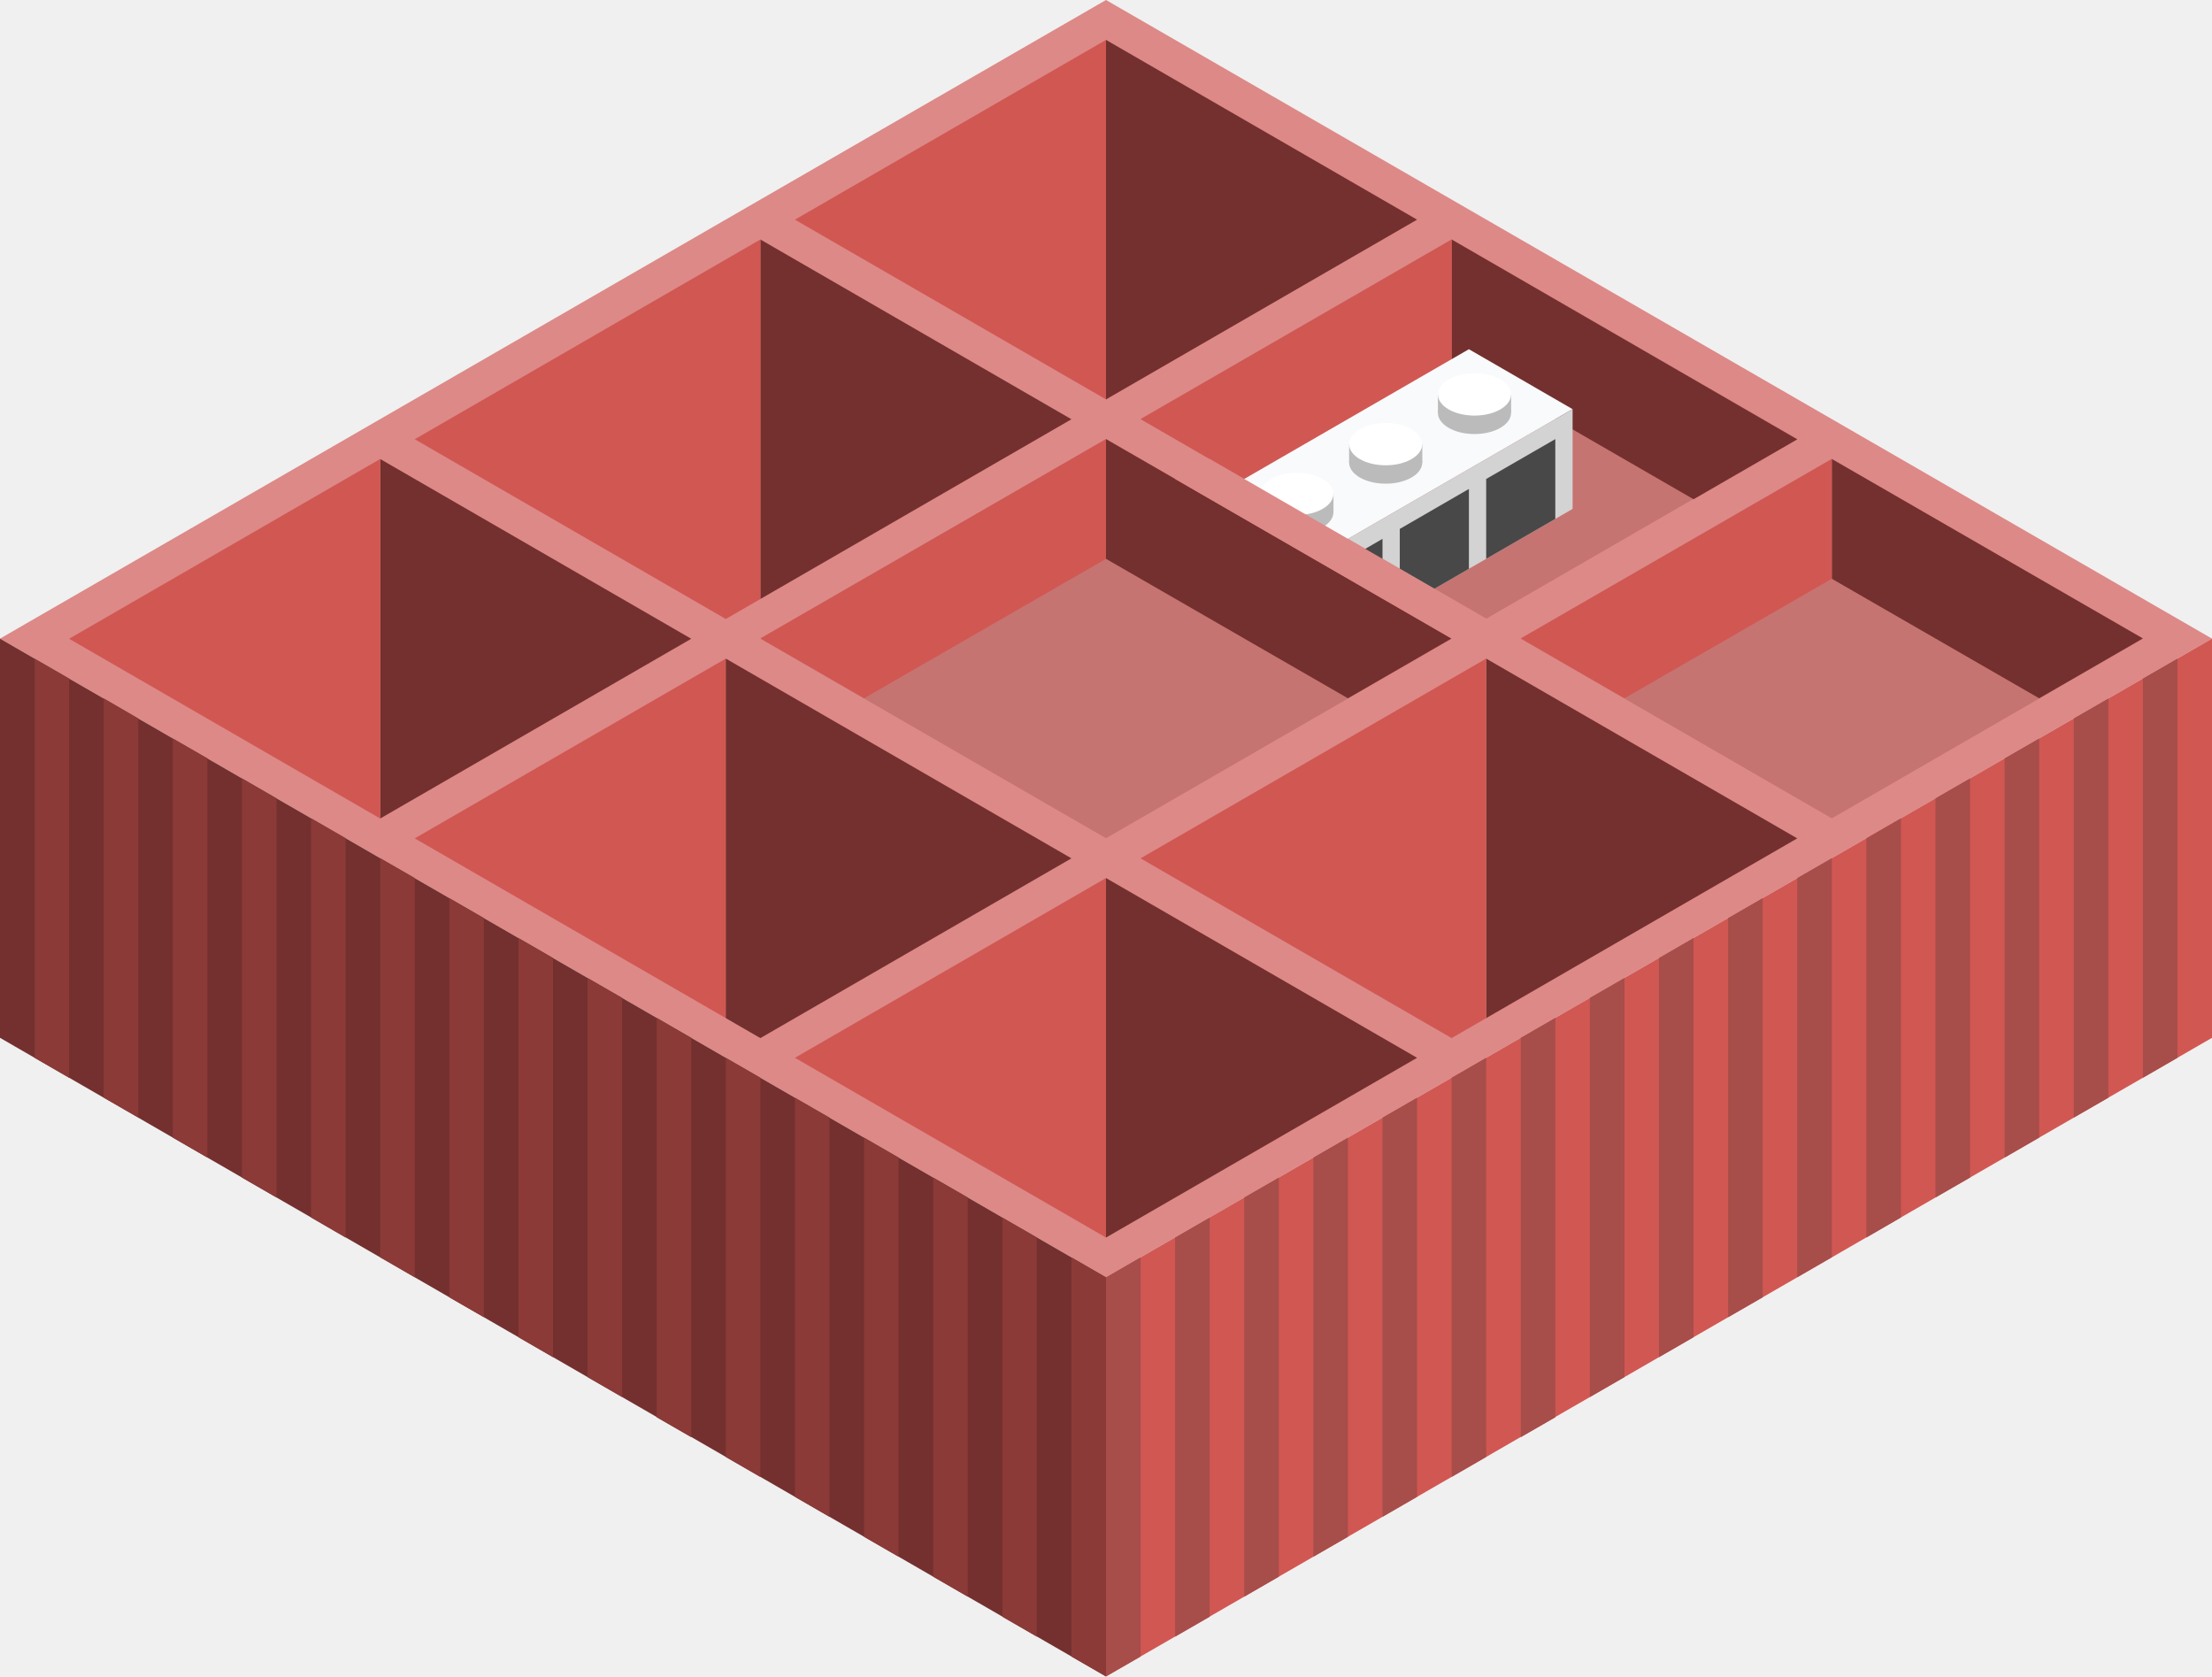
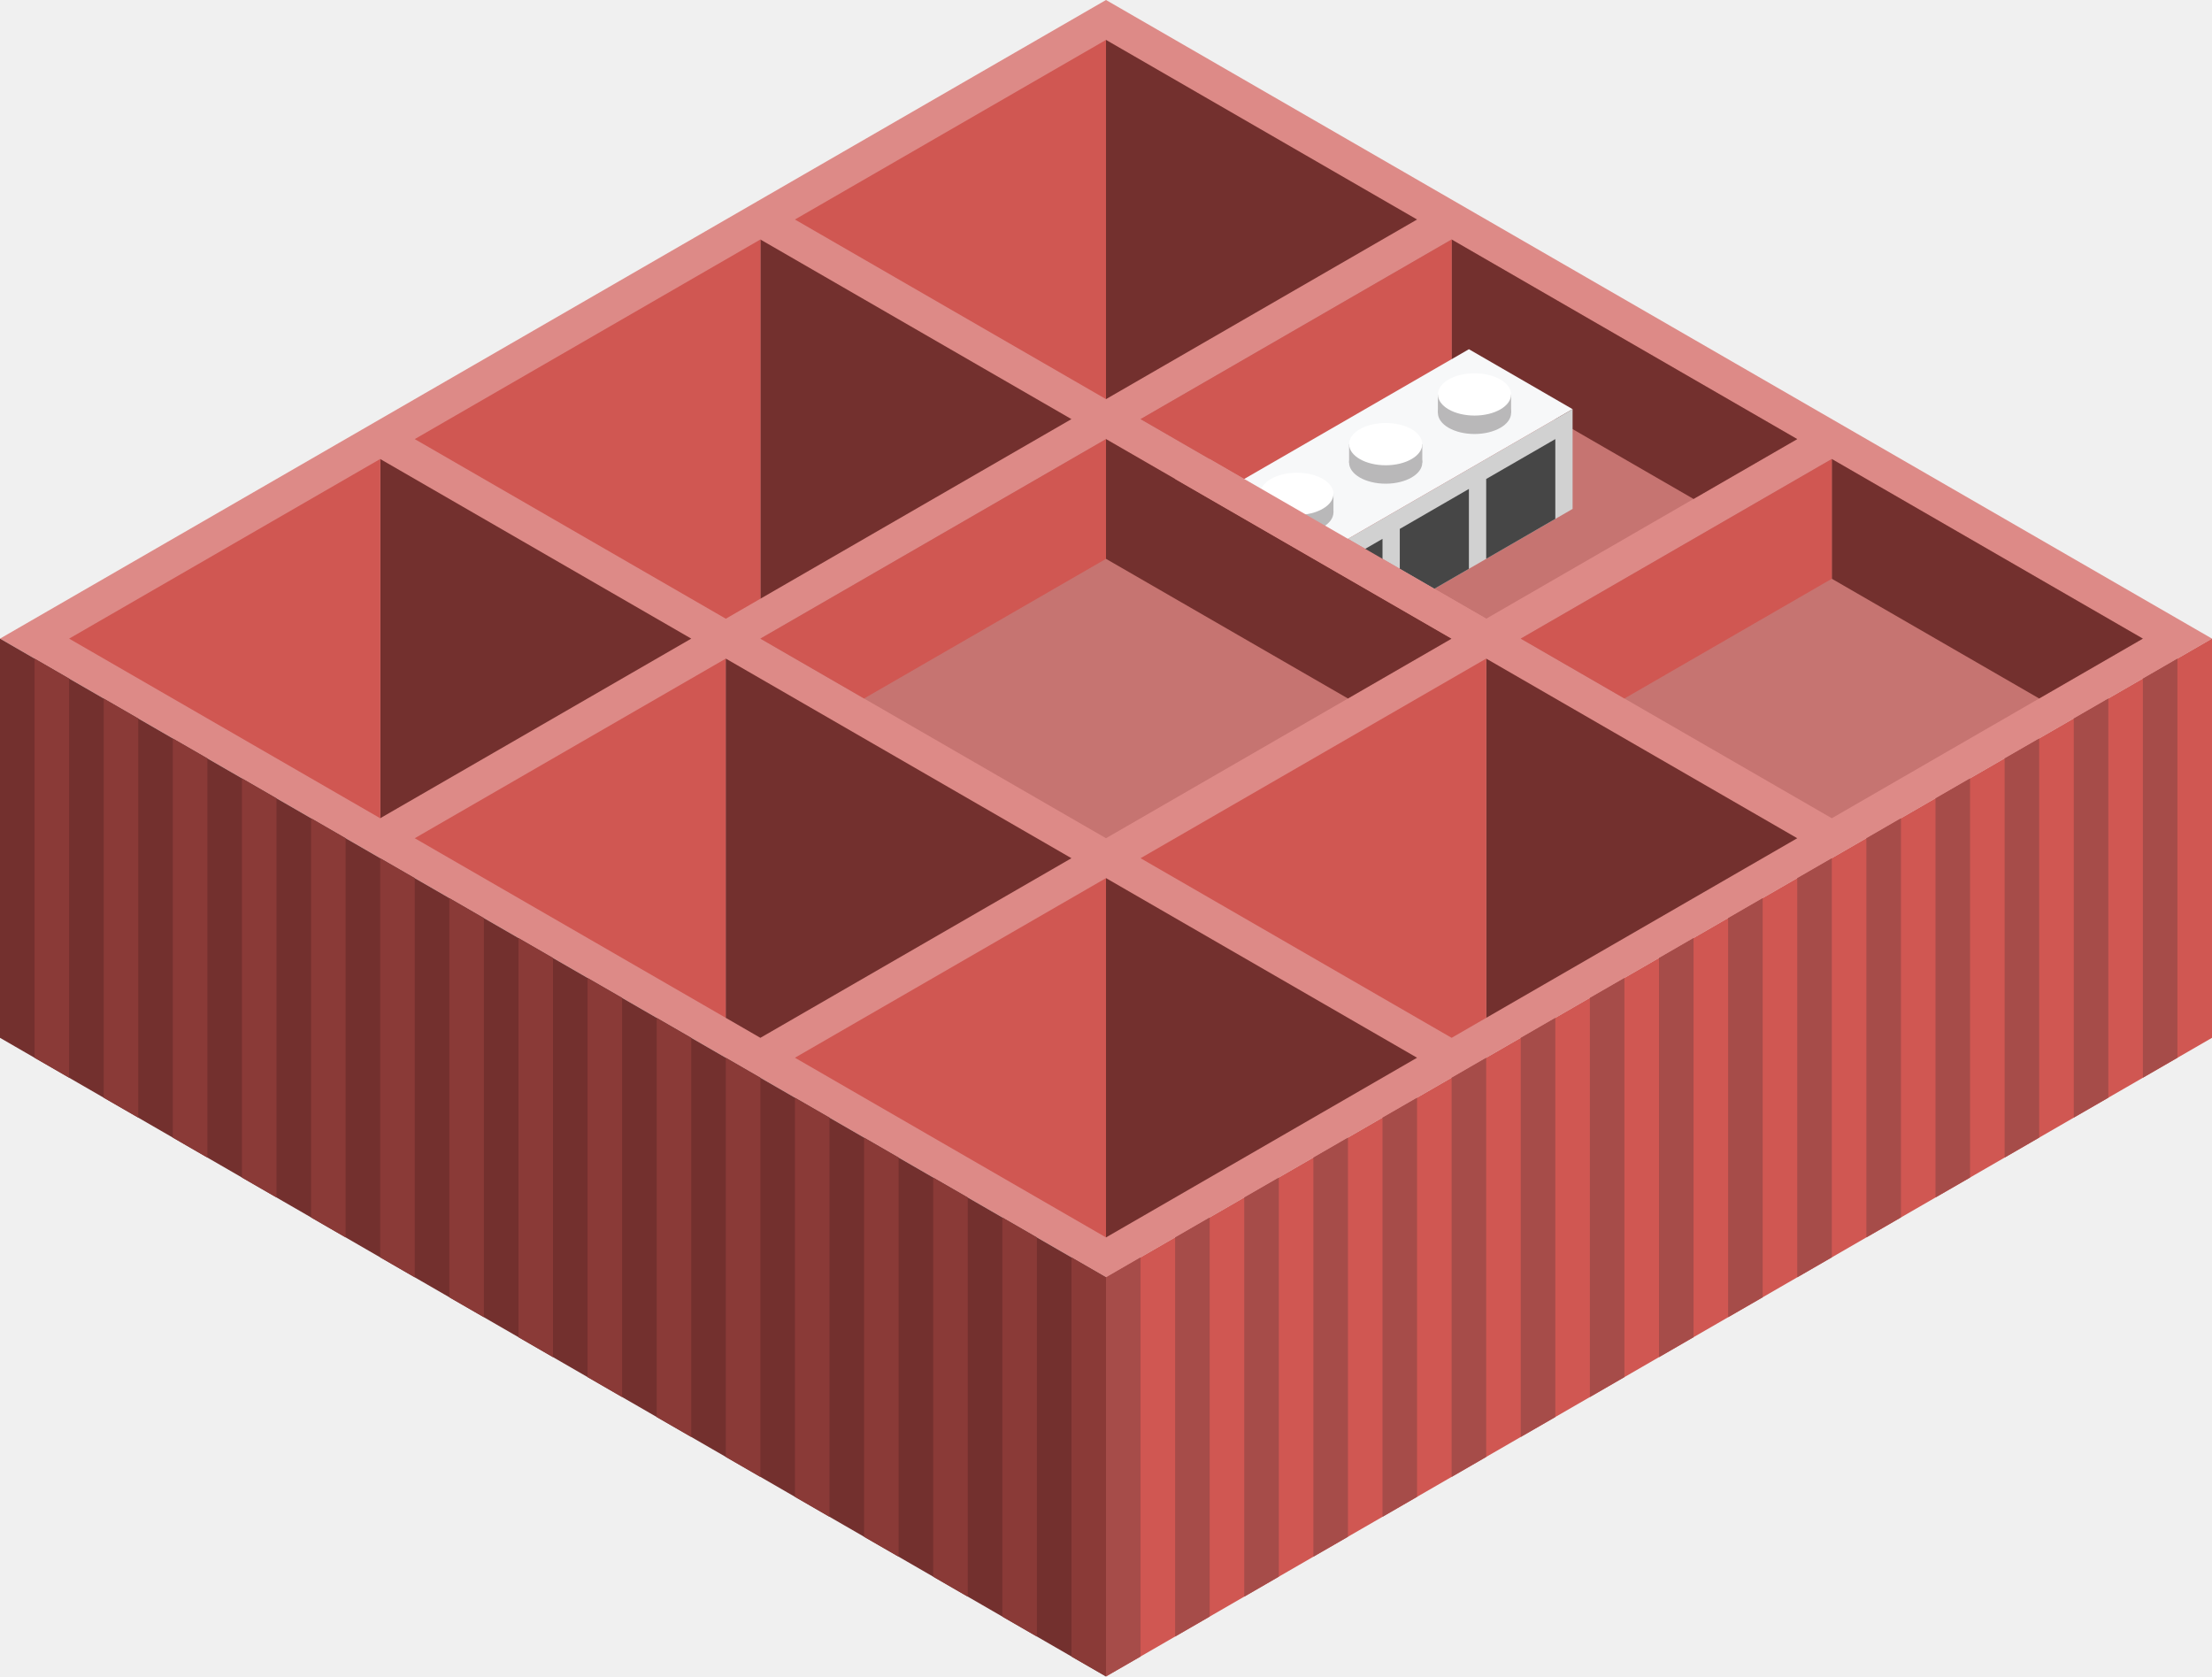
- <svg xmlns="http://www.w3.org/2000/svg" id="Layer_1" data-name="Layer 1" viewBox="0 0 170.098 128.892">
+ <svg xmlns="http://www.w3.org/2000/svg" id="Layer_1" data-name="Layer 1" viewBox="0 0 500 378.875">
  <defs>
    <style>
-       .top-prim-2 {
-         fill: #dd8987;
+       .top-prim {
+         fill: #dd8a87;
      }

      .top-dark {
        fill: #c67471;
      }

      .exterior-L-prim {
-         fill: #73302f;
+         fill: #73302e;
      }

      .exterior-R-prim {
-         fill: #d15752;
+         fill: #d05752;
+       }
+ 
+       .cls-1 {
+         fill: #f7f8f9;
      }

      .cls-2 {
-         fill: #f8fafb;
+         fill: #d1d1d1;
      }

      .cls-3 {
-         fill: #d3d3d3;
+         fill: #464646;
      }

      .cls-4 {
-         fill: #484848;
+         fill: #b9b8b9;
      }

      .cls-5 {
-         fill: #bbb;
-       }
- 
-       .cls-6 {
        fill: #fff;
      }

      .exterior-R-dark {
-         fill: #a74d4a;
+         fill: #a64c49;
      }

-       .exterior-L-light-2 {
-         fill: #8b3a37;
+       .exterior-L-light {
+         fill: #8a3a37;
      }
    </style>
  </defs>
  <g id="Group">
-     <path id="Path" class="top-prim-2" d="M0,49.1,85.049,0l85.049,49.1L85.049,98.205Z" />
-     <path id="Path-2" class="top-dark" d="M116.942,49.1l23.92,13.82,23.92-13.82-23.92-13.82Z" />
-     <path id="Path-3" class="top-dark" d="M58.471,49.1l26.578,15.346L111.627,49.1,85.049,33.759Z" />
-     <path id="Path-4" class="top-dark" d="M87.707,32.223l26.578,15.346,23.92-13.82L111.627,18.413Z" />
-     <path id="Path-5" class="exterior-L-prim" d="M140.862,35.29v9.207l15.947,9.191,7.973-4.603Z" />
-     <path id="Path-6" class="exterior-L-prim" d="M85.049,33.759v9.207l18.605,10.722,7.973-4.603Z" />
-     <path id="Path-7" class="exterior-L-prim" d="M111.627,18.413v9.228L130.231,38.384l7.973-4.603Z" />
-     <path id="Path-8" class="exterior-L-prim" d="M85.049,98.205v30.687L0,79.792V49.1Z" />
-     <path id="Path-9" class="exterior-R-prim" d="M170.098,49.1v30.692l-85.049,49.1V98.205Z" />
-     <path id="Path-10" class="exterior-R-prim" d="M140.862,35.29v9.207l-15.947,9.191-7.973-4.603Z" />
-     <path id="Path-11" class="exterior-R-prim" d="M85.049,33.759v9.207L66.444,53.687l-7.973-4.603Z" />
-     <path id="Path-12" class="exterior-R-prim" d="M111.627,18.413v9.228L95.68,36.826l-7.973-4.603Z" />
-     <path id="Path-13" class="exterior-L-prim" d="M85.049,67.507V95.148l23.92-13.82Z" />
-     <path id="Path-14" class="exterior-L-prim" d="M29.235,35.29V62.931l23.92-13.82Z" />
-     <path id="Path-15" class="exterior-L-prim" d="M85.049,3.067V30.708l23.92-13.82Z" />
-     <path id="Path-16" class="exterior-L-prim" d="M114.284,50.636V78.277l23.92-13.82Z" />
-     <path id="Path-17" class="exterior-L-prim" d="M58.471,18.413V46.054l23.92-13.82Z" />
-     <path id="Path-18" class="exterior-R-prim" d="M55.813,50.636V78.277l-23.92-13.82Z" />
-     <path id="Path-19" class="exterior-R-prim" d="M85.049,67.507V95.148l-23.92-13.82Z" />
-     <path id="Path-20" class="exterior-R-prim" d="M29.235,35.29V62.931L5.316,49.11Z" />
-     <path id="Path-21" class="exterior-R-prim" d="M85.049,3.067V30.708l-23.92-13.82Z" />
-     <path id="Path-22" class="exterior-R-prim" d="M114.284,50.636V78.277l-2.658,1.536-23.92-13.82Z" />
-     <path id="Path-23" class="exterior-R-prim" d="M58.471,18.413V46.054L55.813,47.59l-23.92-13.82Z" />
-     <path id="Path-24" class="exterior-L-prim" d="M55.813,50.636V78.277l2.658,1.536,23.92-13.82Z" />
-     <g id="Group-2">
-       <path id="Path-25" class="cls-2" d="M94.351,37.592l7.973,4.603,18.604-10.738-7.973-4.609Z" />
-       <path id="Path-26" class="cls-3" d="M120.929,31.457v7.67l-10.631,6.139-6.644-3.838Z" />
-       <path id="Path-27" class="cls-4" d="M103.653,42.966l2.658-1.536v3.067Z" />
-       <path id="Path-28" class="cls-4" d="M107.64,43.731V40.664l5.316-3.072V43.731l-2.658,1.536Z" />
-       <path id="Path-29" class="cls-4" d="M114.284,36.826l5.316-3.067v6.134l-5.316,3.072Z" />
-       <g id="Group-3">
-         <ellipse id="Ellipse" class="cls-5" cx="99.725" cy="39.383" rx="2.812" ry="1.627" />
-         <rect id="Rectangle" class="cls-5" x="96.913" y="37.969" width="5.629" height="1.414" />
-         <ellipse id="Ellipse-2" class="cls-6" cx="99.725" cy="37.969" rx="2.812" ry="1.627" />
+     <path id="Path" class="top-prim" d="M0,144.328,250,0,500,144.328,250,288.672Z" />
+     <path id="Path-2" data-name="Path" class="top-dark" d="M343.75,144.328l70.312,40.594,70.312-40.594-70.312-40.594Z" />
+     <path id="Path-3" data-name="Path" class="top-dark" d="M171.875,144.328,250,189.438l78.125-45.109L250,99.234Z" />
+     <path id="Path-4" data-name="Path" class="top-dark" d="M257.812,94.719l78.125,45.109L406.25,99.234,328.125,54.125Z" />
+     <path id="Path-5" data-name="Path" class="exterior-L-prim" d="M414.062,103.734v27.062l46.875,27.062,23.438-13.531Z" />
+     <path id="Path-6" data-name="Path" class="exterior-L-prim" d="M250,99.234v27.062l54.688,31.562,23.438-13.531Z" />
+     <path id="Path-7" data-name="Path" class="exterior-L-prim" d="M328.125,54.125V81.188l54.688,31.578L406.25,99.234Z" />
+     <path id="Path-8" data-name="Path" class="exterior-L-prim" d="M250,288.672V378.875L0,234.547V144.328Z" />
+     <path id="Path-9" data-name="Path" class="exterior-R-prim" d="M500,144.328v90.219L250,378.875V288.672Z" />
+     <path id="Path-10" data-name="Path" class="exterior-R-prim" d="M414.062,103.734v27.062l-46.875,27.062L343.75,144.328Z" />
+     <path id="Path-11" data-name="Path" class="exterior-R-prim" d="M250,99.234v27.062l-54.688,31.562L171.875,144.328Z" />
+     <path id="Path-12" data-name="Path" class="exterior-R-prim" d="M328.125,54.125V81.188L281.25,108.25,257.812,94.719Z" />
+     <path id="Path-13" data-name="Path" class="exterior-L-prim" d="M250,198.453v81.203l70.312-40.609Z" />
+     <path id="Path-14" data-name="Path" class="exterior-L-prim" d="M85.938,103.734v81.188L156.25,144.328Z" />
+     <path id="Path-15" data-name="Path" class="exterior-L-prim" d="M250,9.016V90.203l70.312-40.594Z" />
+     <path id="Path-16" data-name="Path" class="exterior-L-prim" d="M335.938,148.844v81.188L406.25,189.438Z" />
+     <path id="Path-17" data-name="Path" class="exterior-L-prim" d="M171.875,54.125v81.188l70.312-40.594Z" />
+     <path id="Path-18" data-name="Path" class="exterior-R-prim" d="M164.062,148.844v81.188L93.75,189.438Z" />
+     <path id="Path-19" data-name="Path" class="exterior-R-prim" d="M250,198.453v81.203l-70.312-40.609Z" />
+     <path id="Path-20" data-name="Path" class="exterior-R-prim" d="M85.938,103.734v81.188L15.625,144.328Z" />
+     <path id="Path-21" data-name="Path" class="exterior-R-prim" d="M250,9.016V90.203L179.688,49.609Z" />
+     <path id="Path-22" data-name="Path" class="exterior-R-prim" d="M335.938,148.844v81.188l-7.812,4.516-70.312-40.594Z" />
+     <path id="Path-23" data-name="Path" class="exterior-R-prim" d="M171.875,54.125v81.188l-7.812,4.516L93.75,99.234Z" />
+     <path id="Path-24" data-name="Path" class="exterior-L-prim" d="M164.062,148.844v81.188l7.812,4.516,70.312-40.594Z" />
+     <g id="Group-2" data-name="Group">
+       <path id="Path-25" data-name="Path" class="cls-1" d="M277.344,110.5l23.437,13.531,54.688-31.563L332.031,78.922Z" />
+       <path id="Path-26" data-name="Path" class="cls-2" d="M355.469,92.469v22.547l-31.25,18.047-19.531-11.281Z" />
+       <path id="Path-27" data-name="Path" class="cls-3" d="M304.688,126.297l7.812-4.516v9.016Z" />
+       <path id="Path-28" data-name="Path" class="cls-3" d="M316.406,128.547v-9.016l15.625-9.031v18.047l-7.812,4.516Z" />
+       <path id="Path-29" data-name="Path" class="cls-3" d="M335.938,108.25l15.625-9.016v18.031l-15.625,9.031Z" />
+       <g id="Group-3" data-name="Group">
+         <ellipse id="Ellipse" class="cls-4" cx="293.145" cy="115.771" rx="8.273" ry="4.776" />
+         <rect id="Rectangle" class="cls-4" x="284.872" y="111.606" width="16.545" height="4.164" />
+         <ellipse id="Ellipse-2" data-name="Ellipse" class="cls-5" cx="293.145" cy="111.607" rx="8.273" ry="4.776" />
      </g>
-       <g id="Group-4">
-         <ellipse id="Ellipse-3" class="cls-5" cx="106.556" cy="35.561" rx="2.812" ry="1.627" />
-         <rect id="Rectangle-2" class="cls-5" x="103.744" y="34.147" width="5.629" height="1.414" />
-         <ellipse id="Ellipse-4" class="cls-6" cx="106.556" cy="34.147" rx="2.812" ry="1.627" />
+       <g id="Group-4" data-name="Group">
+         <ellipse id="Ellipse-3" data-name="Ellipse" class="cls-4" cx="313.221" cy="104.538" rx="8.273" ry="4.776" />
+         <rect id="Rectangle-2" data-name="Rectangle" class="cls-4" x="304.948" y="100.375" width="16.545" height="4.164" />
+         <ellipse id="Ellipse-4" data-name="Ellipse" class="cls-5" cx="313.221" cy="100.374" rx="8.273" ry="4.776" />
      </g>
-       <g id="Group-5">
-         <ellipse id="Ellipse-5" class="cls-5" cx="113.386" cy="31.744" rx="2.812" ry="1.627" />
-         <rect id="Rectangle-3" class="cls-5" x="110.574" y="30.325" width="5.629" height="1.414" />
-         <ellipse id="Ellipse-6" class="cls-6" cx="113.386" cy="30.325" rx="2.812" ry="1.627" />
+       <g id="Group-5" data-name="Group">
+         <ellipse id="Ellipse-5" data-name="Ellipse" class="cls-4" cx="333.297" cy="93.306" rx="8.273" ry="4.776" />
+         <rect id="Rectangle-3" data-name="Rectangle" class="cls-4" x="325.024" y="89.142" width="16.545" height="4.164" />
+         <ellipse id="Ellipse-6" data-name="Ellipse" class="cls-5" cx="333.297" cy="89.142" rx="8.273" ry="4.776" />
      </g>
    </g>
-     <path id="Path-30" class="top-prim-2" d="M90.364,36.826,93.022,35.29l22.591,13.044-2.658,1.536Z" />
-     <path id="Path-31" class="exterior-R-dark" d="M85.049,98.205l2.658-1.536v30.692l-2.658,1.531Z" />
-     <path id="Path-32" class="exterior-L-light-2" d="M85.049,98.205l-2.658-1.536v30.692l2.658,1.531Z" />
-     <path id="Path-33" class="exterior-L-light-2" d="M74.418,92.065,71.76,90.534v30.687l2.658,1.536Z" />
-     <path id="Path-34" class="exterior-L-light-2" d="M63.787,85.926,61.129,84.395v30.687l2.658,1.536Z" />
-     <path id="Path-35" class="exterior-L-light-2" d="M53.156,79.792l-2.658-1.536v30.713L53.156,110.5Z" />
-     <path id="Path-36" class="exterior-L-light-2" d="M26.578,64.446,23.92,62.91v30.692l2.658,1.547Z" />
-     <path id="Path-37" class="exterior-L-light-2" d="M42.524,73.652l-2.658-1.536v30.692l2.658,1.536Z" />
-     <path id="Path-38" class="exterior-L-light-2" d="M15.947,58.306l-2.658-1.531V87.462l2.658,1.536Z" />
-     <path id="Path-39" class="exterior-R-dark" d="M95.68,92.065l2.658-1.531v30.687L95.68,122.757Z" />
-     <path id="Path-40" class="exterior-R-dark" d="M106.311,85.926l2.658-1.531v30.687l-2.658,1.536Z" />
-     <path id="Path-41" class="exterior-R-dark" d="M116.942,79.792,119.6,78.256v30.713L116.942,110.5Z" />
-     <path id="Path-42" class="exterior-R-dark" d="M127.573,73.652l2.658-1.536v30.692l-2.658,1.536Z" />
-     <path id="Path-43" class="exterior-R-dark" d="M138.204,67.507l2.658-1.531V96.663L138.204,98.2Z" />
-     <path id="Path-44" class="exterior-R-dark" d="M148.835,61.379l2.658-1.536v30.692l-2.658,1.531Z" />
-     <path id="Path-45" class="exterior-R-dark" d="M159.467,55.239l2.658-1.536V84.395l-2.658,1.531Z" />
-     <path id="Path-46" class="exterior-R-dark" d="M90.364,95.148l2.658-1.536v30.687l-2.658,1.536Z" />
-     <path id="Path-47" class="exterior-L-light-2" d="M79.733,95.148l-2.658-1.536v30.687l2.658,1.536Z" />
-     <path id="Path-48" class="exterior-L-light-2" d="M69.102,88.998l-2.658-1.536v30.692l2.658,1.531Z" />
-     <path id="Path-49" class="exterior-L-light-2" d="M58.471,82.859,55.813,81.328V112.02l2.658,1.536Z" />
-     <path id="Path-50" class="exterior-L-light-2" d="M31.893,67.507l-2.658-1.531V96.663L31.893,98.2Z" />
-     <path id="Path-51" class="exterior-L-light-2" d="M47.84,76.719l-2.658-1.531v30.687l2.658,1.536Z" />
-     <path id="Path-52" class="exterior-L-light-2" d="M21.262,61.379l-2.658-1.536v30.692l2.658,1.531Z" />
-     <path id="Path-53" class="exterior-L-light-2" d="M37.209,70.585,34.551,69.049V99.741l2.658,1.531Z" />
-     <path id="Path-54" class="exterior-L-light-2" d="M10.631,55.239,7.973,53.687v30.692L10.631,85.91Z" />
-     <path id="Path-55" class="exterior-L-light-2" d="M5.316,52.172,2.658,50.636V81.328l2.658,1.536Z" />
-     <path id="Path-56" class="exterior-R-dark" d="M100.996,88.998l2.658-1.536v30.692l-2.658,1.531Z" />
-     <path id="Path-57" class="exterior-R-dark" d="M111.627,82.859l2.658-1.536v30.692l-2.658,1.536Z" />
-     <path id="Path-58" class="exterior-R-dark" d="M122.258,76.719l2.658-1.531v30.687l-2.658,1.536Z" />
-     <path id="Path-59" class="exterior-R-dark" d="M132.889,70.585l2.658-1.536V99.741l-2.658,1.531Z" />
-     <path id="Path-60" class="exterior-R-dark" d="M143.52,64.446l2.658-1.536v30.692L143.52,95.148Z" />
-     <path id="Path-61" class="exterior-R-dark" d="M154.151,58.306l2.658-1.531V87.462l-2.658,1.536Z" />
-     <path id="Path-62" class="exterior-R-dark" d="M164.782,52.172,167.44,50.636V81.328l-2.658,1.536Z" />
+     <path id="Path-30" data-name="Path" class="top-prim" d="M265.625,108.25l7.812-4.516,66.406,38.344-7.813,4.516Z" />
+     <path id="Path-31" data-name="Path" class="exterior-R-dark" d="M250,288.672l7.812-4.516V374.375L250,378.875Z" />
+     <path id="Path-32" data-name="Path" class="exterior-L-light" d="M250,288.672l-7.812-4.516V374.375l7.812,4.5Z" />
+     <path id="Path-33" data-name="Path" class="exterior-L-light" d="M218.75,270.625l-7.812-4.5v90.203l7.812,4.516Z" />
+     <path id="Path-34" data-name="Path" class="exterior-L-light" d="M187.5,252.578l-7.812-4.5v90.203l7.812,4.516Z" />
+     <path id="Path-35" data-name="Path" class="exterior-L-light" d="M156.25,234.547l-7.812-4.516V320.25l7.812,4.5Z" />
+     <path id="Path-36" data-name="Path" class="exterior-L-light" d="M78.125,189.438l-7.812-4.516v90.219l7.812,4.516Z" />
+     <path id="Path-37" data-name="Path" class="exterior-L-light" d="M125,216.5l-7.812-4.516v90.219L125,306.719Z" />
+     <path id="Path-38" data-name="Path" class="exterior-L-light" d="M46.875,171.391l-7.812-4.5v90.203l7.812,4.516Z" />
+     <path id="Path-39" data-name="Path" class="exterior-R-dark" d="M281.25,270.625l7.812-4.5v90.203l-7.812,4.516Z" />
+     <path id="Path-40" data-name="Path" class="exterior-R-dark" d="M312.5,252.578l7.812-4.5v90.203L312.5,342.797Z" />
+     <path id="Path-41" data-name="Path" class="exterior-R-dark" d="M343.75,234.547l7.812-4.516V320.25l-7.812,4.5Z" />
+     <path id="Path-42" data-name="Path" class="exterior-R-dark" d="M375,216.5l7.812-4.516v90.219L375,306.719Z" />
+     <path id="Path-43" data-name="Path" class="exterior-R-dark" d="M406.25,198.453l7.812-4.5v90.203l-7.812,4.516Z" />
+     <path id="Path-44" data-name="Path" class="exterior-R-dark" d="M437.5,180.422l7.812-4.516V266.125l-7.812,4.5Z" />
+     <path id="Path-45" data-name="Path" class="exterior-R-dark" d="M468.75,162.375l7.812-4.516v90.219l-7.812,4.5Z" />
+     <path id="Path-46" data-name="Path" class="exterior-R-dark" d="M265.625,279.656l7.812-4.516v90.203l-7.812,4.516Z" />
+     <path id="Path-47" data-name="Path" class="exterior-L-light" d="M234.375,279.656l-7.812-4.516v90.203l7.812,4.516Z" />
+     <path id="Path-48" data-name="Path" class="exterior-L-light" d="M203.125,261.609l-7.812-4.516v90.219l7.812,4.5Z" />
+     <path id="Path-49" data-name="Path" class="exterior-L-light" d="M171.875,243.562l-7.812-4.516v90.219l7.812,4.516Z" />
+     <path id="Path-50" data-name="Path" class="exterior-L-light" d="M93.75,198.453l-7.812-4.5v90.203l7.812,4.516Z" />
+     <path id="Path-51" data-name="Path" class="exterior-L-light" d="M140.625,225.516l-7.812-4.5v90.203l7.812,4.516Z" />
+     <path id="Path-52" data-name="Path" class="exterior-L-light" d="M62.5,180.422l-7.812-4.516V266.125l7.812,4.5Z" />
+     <path id="Path-53" data-name="Path" class="exterior-L-light" d="M109.375,207.484l-7.812-4.516v90.219l7.812,4.5Z" />
+     <path id="Path-54" data-name="Path" class="exterior-L-light" d="M31.25,162.375l-7.812-4.516v90.219l7.812,4.5Z" />
+     <path id="Path-55" data-name="Path" class="exterior-L-light" d="M15.625,153.359l-7.812-4.516v90.203l7.812,4.516Z" />
+     <path id="Path-56" data-name="Path" class="exterior-R-dark" d="M296.875,261.609l7.812-4.516v90.219l-7.812,4.5Z" />
+     <path id="Path-57" data-name="Path" class="exterior-R-dark" d="M328.125,243.562l7.812-4.516v90.219l-7.812,4.516Z" />
+     <path id="Path-58" data-name="Path" class="exterior-R-dark" d="M359.375,225.516l7.812-4.5v90.203l-7.812,4.516Z" />
+     <path id="Path-59" data-name="Path" class="exterior-R-dark" d="M390.625,207.484l7.812-4.516v90.219l-7.812,4.5Z" />
+     <path id="Path-60" data-name="Path" class="exterior-R-dark" d="M421.875,189.438l7.812-4.516v90.219l-7.812,4.516Z" />
+     <path id="Path-61" data-name="Path" class="exterior-R-dark" d="M453.125,171.391l7.812-4.5v90.203l-7.812,4.516Z" />
+     <path id="Path-62" data-name="Path" class="exterior-R-dark" d="M484.375,153.359l7.812-4.516v90.203l-7.812,4.516Z" />
  </g>
</svg>
